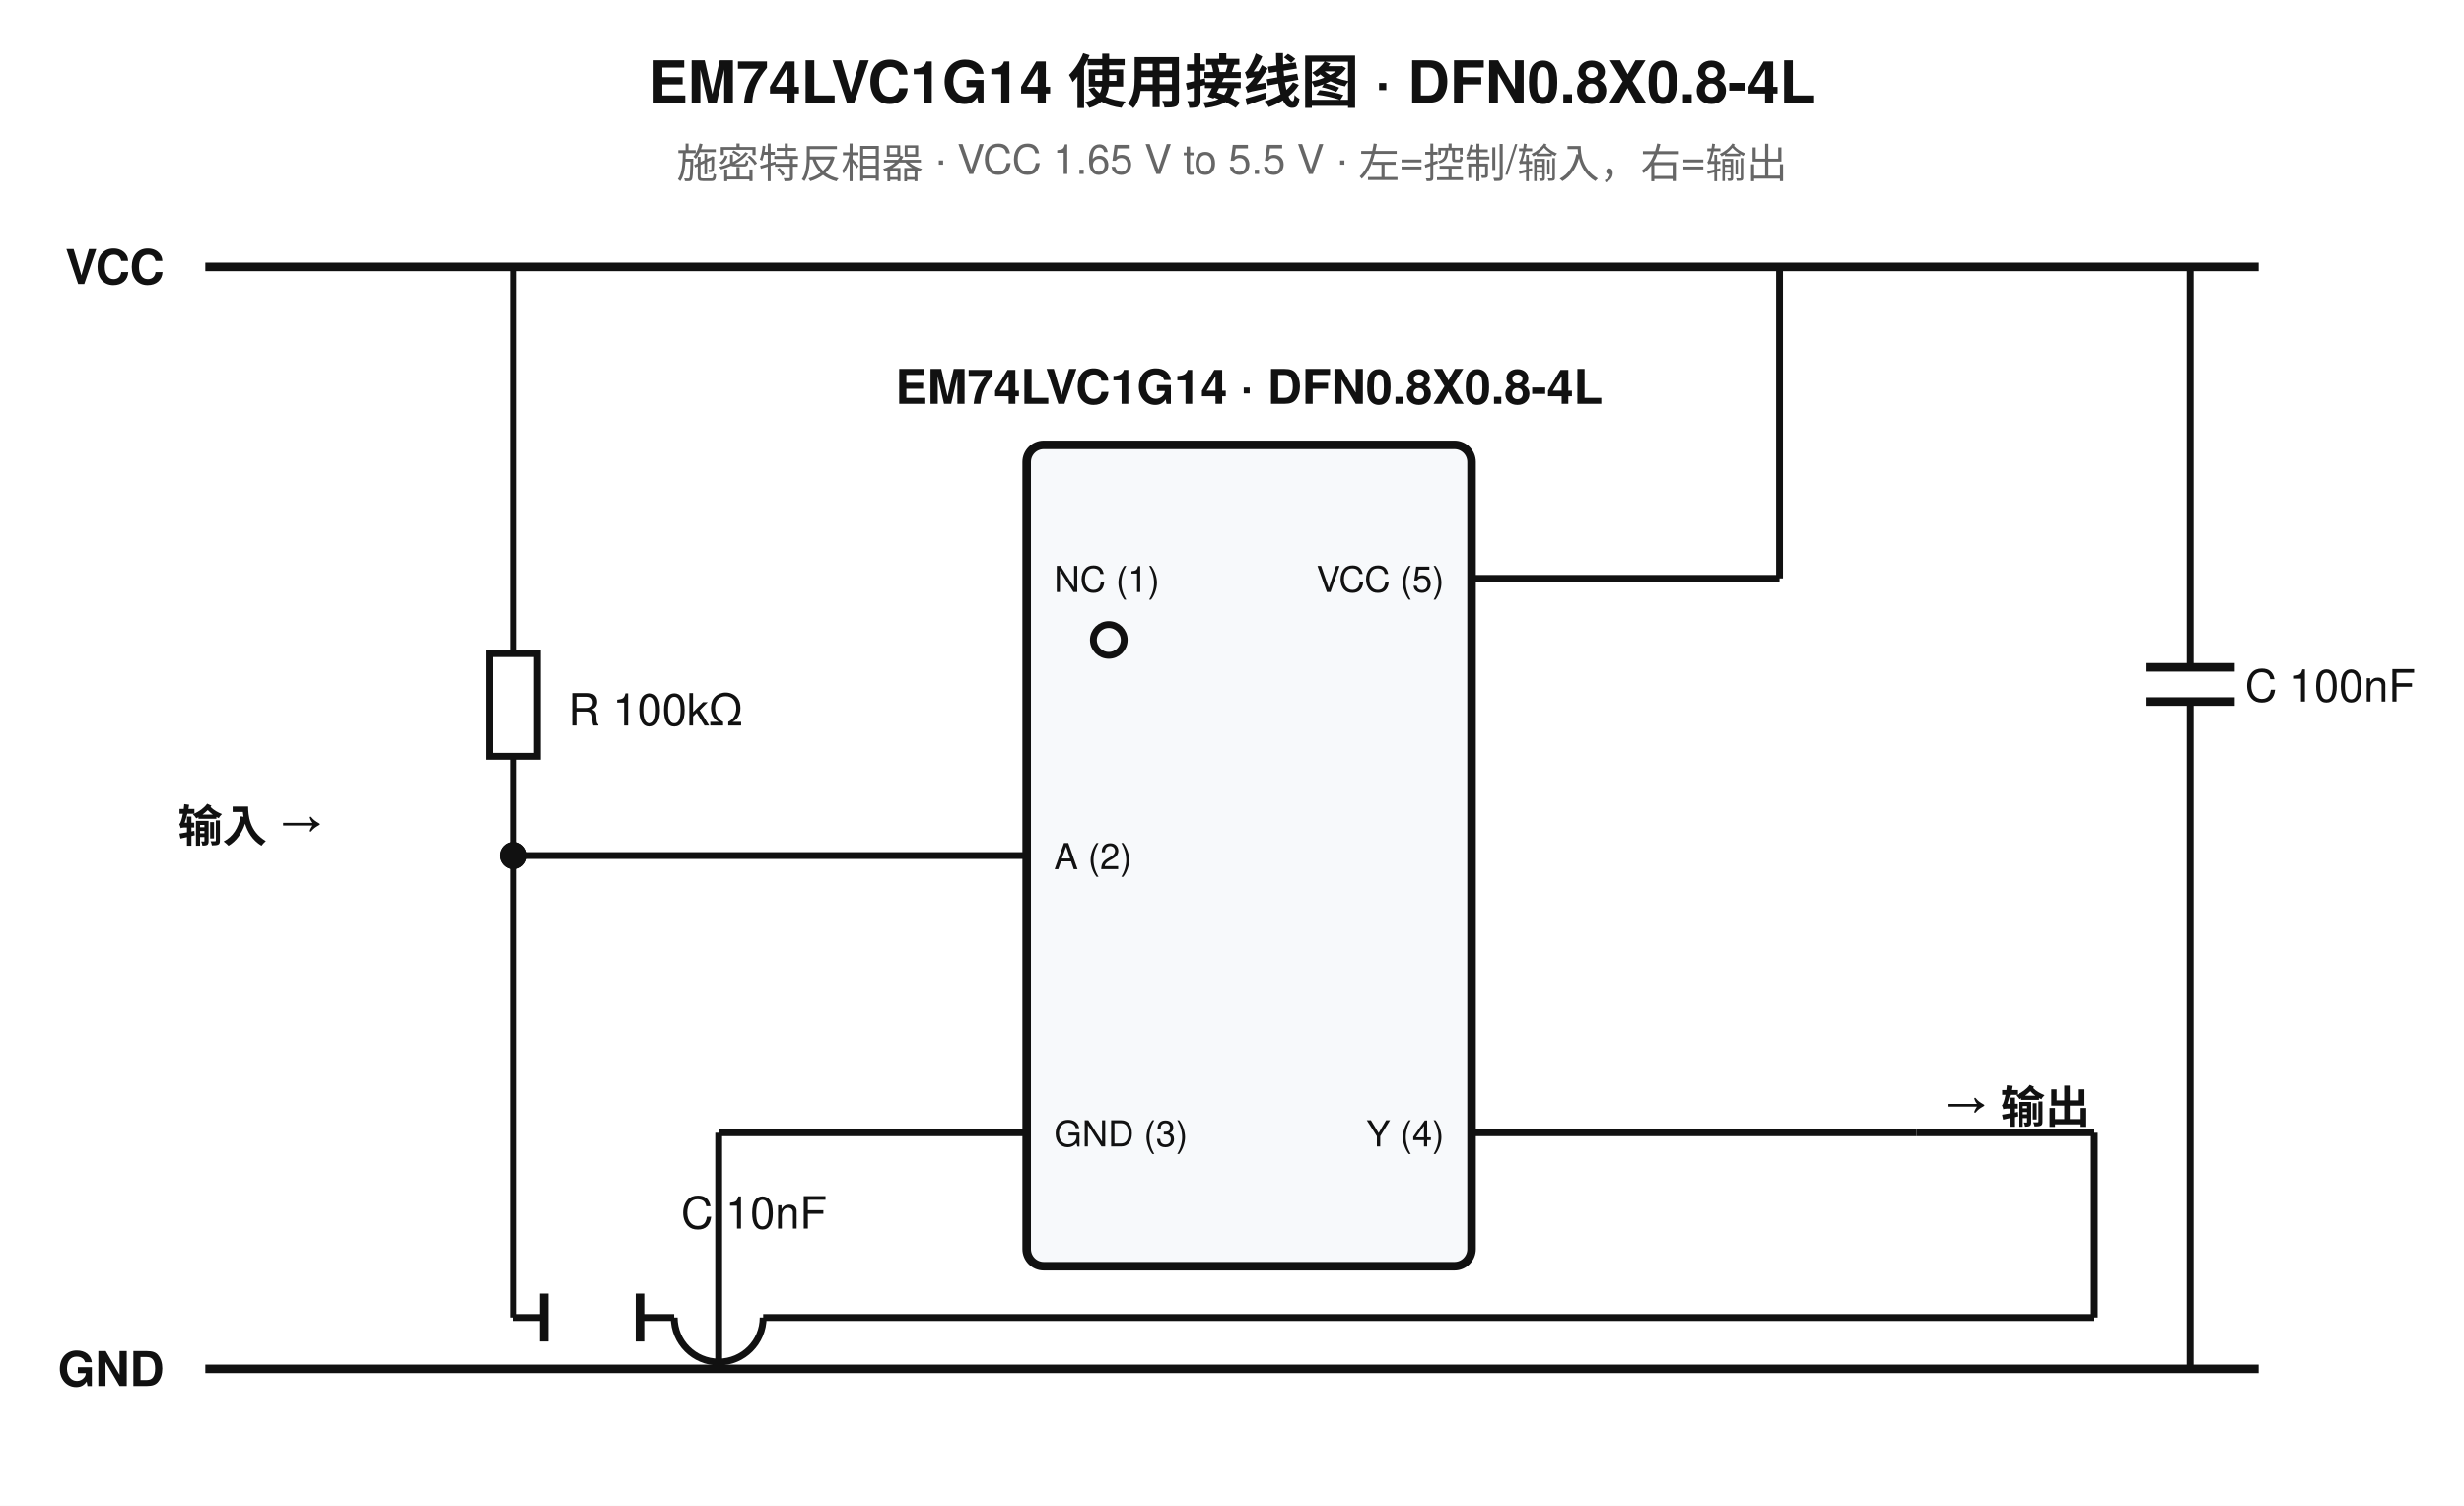
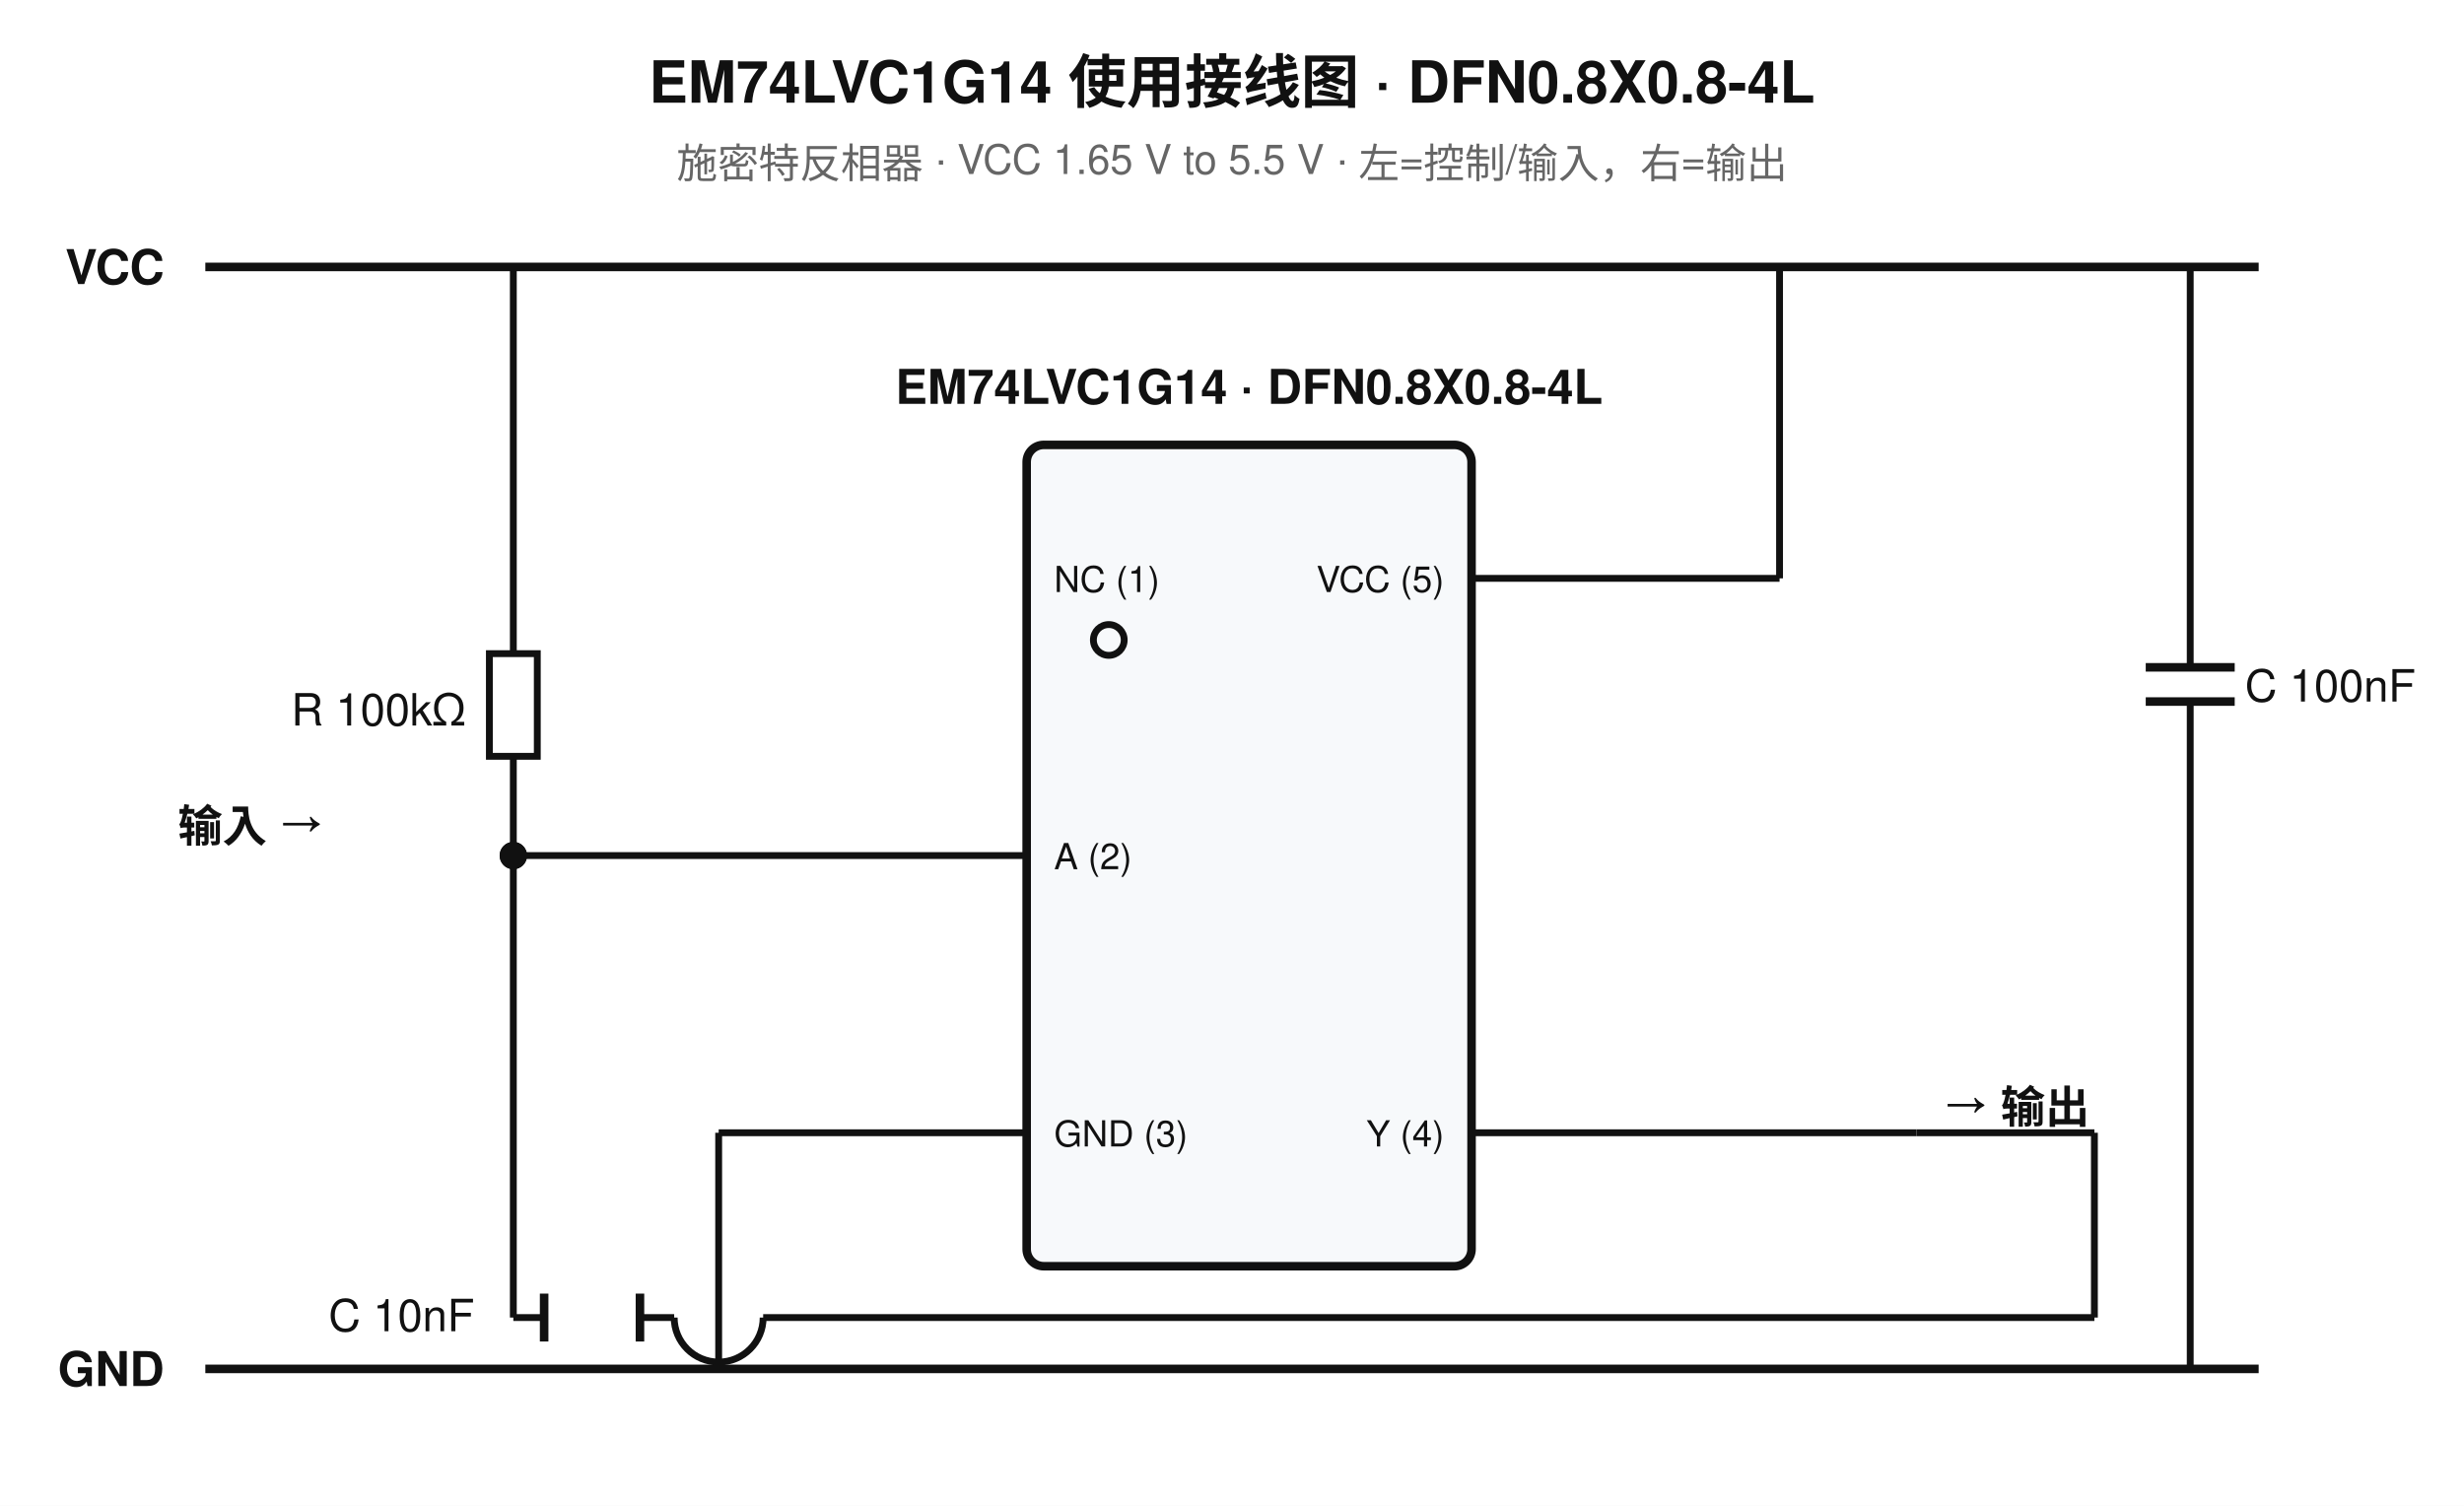
<svg xmlns="http://www.w3.org/2000/svg" viewBox="0 0 720 440" font-family="Helvetica,Arial,sans-serif">
  <rect width="720" height="440" fill="#fff" />
  <text x="360" y="30" text-anchor="middle" font-size="17" font-weight="bold" fill="#111">EM74LVC1G14 使用接线图 · DFN0.8X0.8-4L</text>
  <text x="360" y="52" text-anchor="middle" font-size="12" fill="#666">施密特反相器 · VCC 1.65 V to 5.5 V · 左=控制/输入，右=输出</text>
  <line x1="60" y1="78" x2="660" y2="78" stroke="#111" stroke-width="2.5" />
  <text x="48" y="83" text-anchor="end" font-size="14" font-weight="bold" fill="#111">VCC</text>
  <line x1="60" y1="400" x2="660" y2="400" stroke="#111" stroke-width="2.5" />
  <text x="48" y="405" text-anchor="end" font-size="14" font-weight="bold" fill="#111">GND</text>
  <text x="365" y="118" text-anchor="middle" font-size="14" font-weight="bold" fill="#111">EM74LVC1G14 · DFN0.8X0.8-4L</text>
  <rect x="300" y="130" width="130" height="240" rx="5" fill="#f7f9fb" stroke="#111" stroke-width="2.5" />
  <text x="308" y="173.0" font-size="10.5" fill="#111">NC (1)</text>
  <text x="308" y="254.0" font-size="10.5" fill="#111">A (2)</text>
  <line x1="300" y1="250.0" x2="150" y2="250.0" stroke="#111" stroke-width="2" />
  <line x1="150" y1="78" x2="150" y2="191.0" stroke="#111" stroke-width="2" />
  <rect x="143" y="191.0" width="14" height="30" fill="#fff" stroke="#111" stroke-width="2" />
  <line x1="150" y1="221.0" x2="150" y2="250.0" stroke="#111" stroke-width="2" />
  <circle cx="150" cy="250.0" r="4" fill="#111" />
-   <text x="166" y="212.0" font-size="13" fill="#111">R 100kΩ</text>
+   <text x="136" y="212.0" text-anchor="end" font-size="13" fill="#111">R 100kΩ</text>
  <text x="52" y="246.0" font-size="13" font-weight="bold" fill="#111">输入 →</text>
  <text x="308" y="335.0" font-size="10.5" fill="#111">GND (3)</text>
  <line x1="300" y1="331.0" x2="210" y2="331.0" stroke="#111" stroke-width="2" />
  <line x1="210" y1="331.0" x2="210" y2="400" stroke="#111" stroke-width="2" />
  <text x="422" y="173.0" text-anchor="end" font-size="10.5" fill="#111">VCC (5)</text>
  <line x1="430" y1="169.0" x2="520" y2="169.0" stroke="#111" stroke-width="2" />
  <line x1="520" y1="169.0" x2="520" y2="78" stroke="#111" stroke-width="2" />
  <text x="422" y="335.0" text-anchor="end" font-size="10.5" fill="#111">Y (4)</text>
  <line x1="430" y1="331.0" x2="560" y2="331.0" stroke="#111" stroke-width="2" />
  <text x="568" y="327.0" font-size="13" font-weight="bold" fill="#111">→ 输出</text>
  <circle cx="324" cy="187.0" r="4.5" fill="none" stroke="#111" stroke-width="2" />
  <line x1="560" y1="331.0" x2="612" y2="331.0" stroke="#111" stroke-width="2" />
  <line x1="612" y1="331.0" x2="612" y2="385" stroke="#111" stroke-width="2" />
  <line x1="159" y1="385" x2="150" y2="385" stroke="#111" stroke-width="2" />
  <line x1="159" y1="378" x2="159" y2="392" stroke="#111" stroke-width="2.5" />
  <line x1="187" y1="378" x2="187" y2="392" stroke="#111" stroke-width="2.5" />
  <line x1="187" y1="385" x2="197" y2="385" stroke="#111" stroke-width="2" />
  <path d="M197,385 A13,13 0 0,0 223,385" fill="none" stroke="#111" stroke-width="2" />
  <line x1="223" y1="385" x2="612" y2="385" stroke="#111" stroke-width="2" />
-   <text x="199" y="359" font-size="13" fill="#111">C 10nF</text>
+   <text x="96" y="389" font-size="13" fill="#111">C 10nF</text>
  <line x1="150" y1="385" x2="150" y2="250.0" stroke="#111" stroke-width="2" />
  <circle cx="150" cy="250.0" r="4" fill="#111" />
  <text x="656" y="205" font-size="13" fill="#111">C 100nF</text>
  <line x1="640" y1="78" x2="640" y2="195" stroke="#111" stroke-width="2" />
  <line x1="627" y1="195" x2="653" y2="195" stroke="#111" stroke-width="2.5" />
  <line x1="627" y1="205" x2="653" y2="205" stroke="#111" stroke-width="2.5" />
  <line x1="640" y1="205" x2="640" y2="400" stroke="#111" stroke-width="2" />
</svg>
